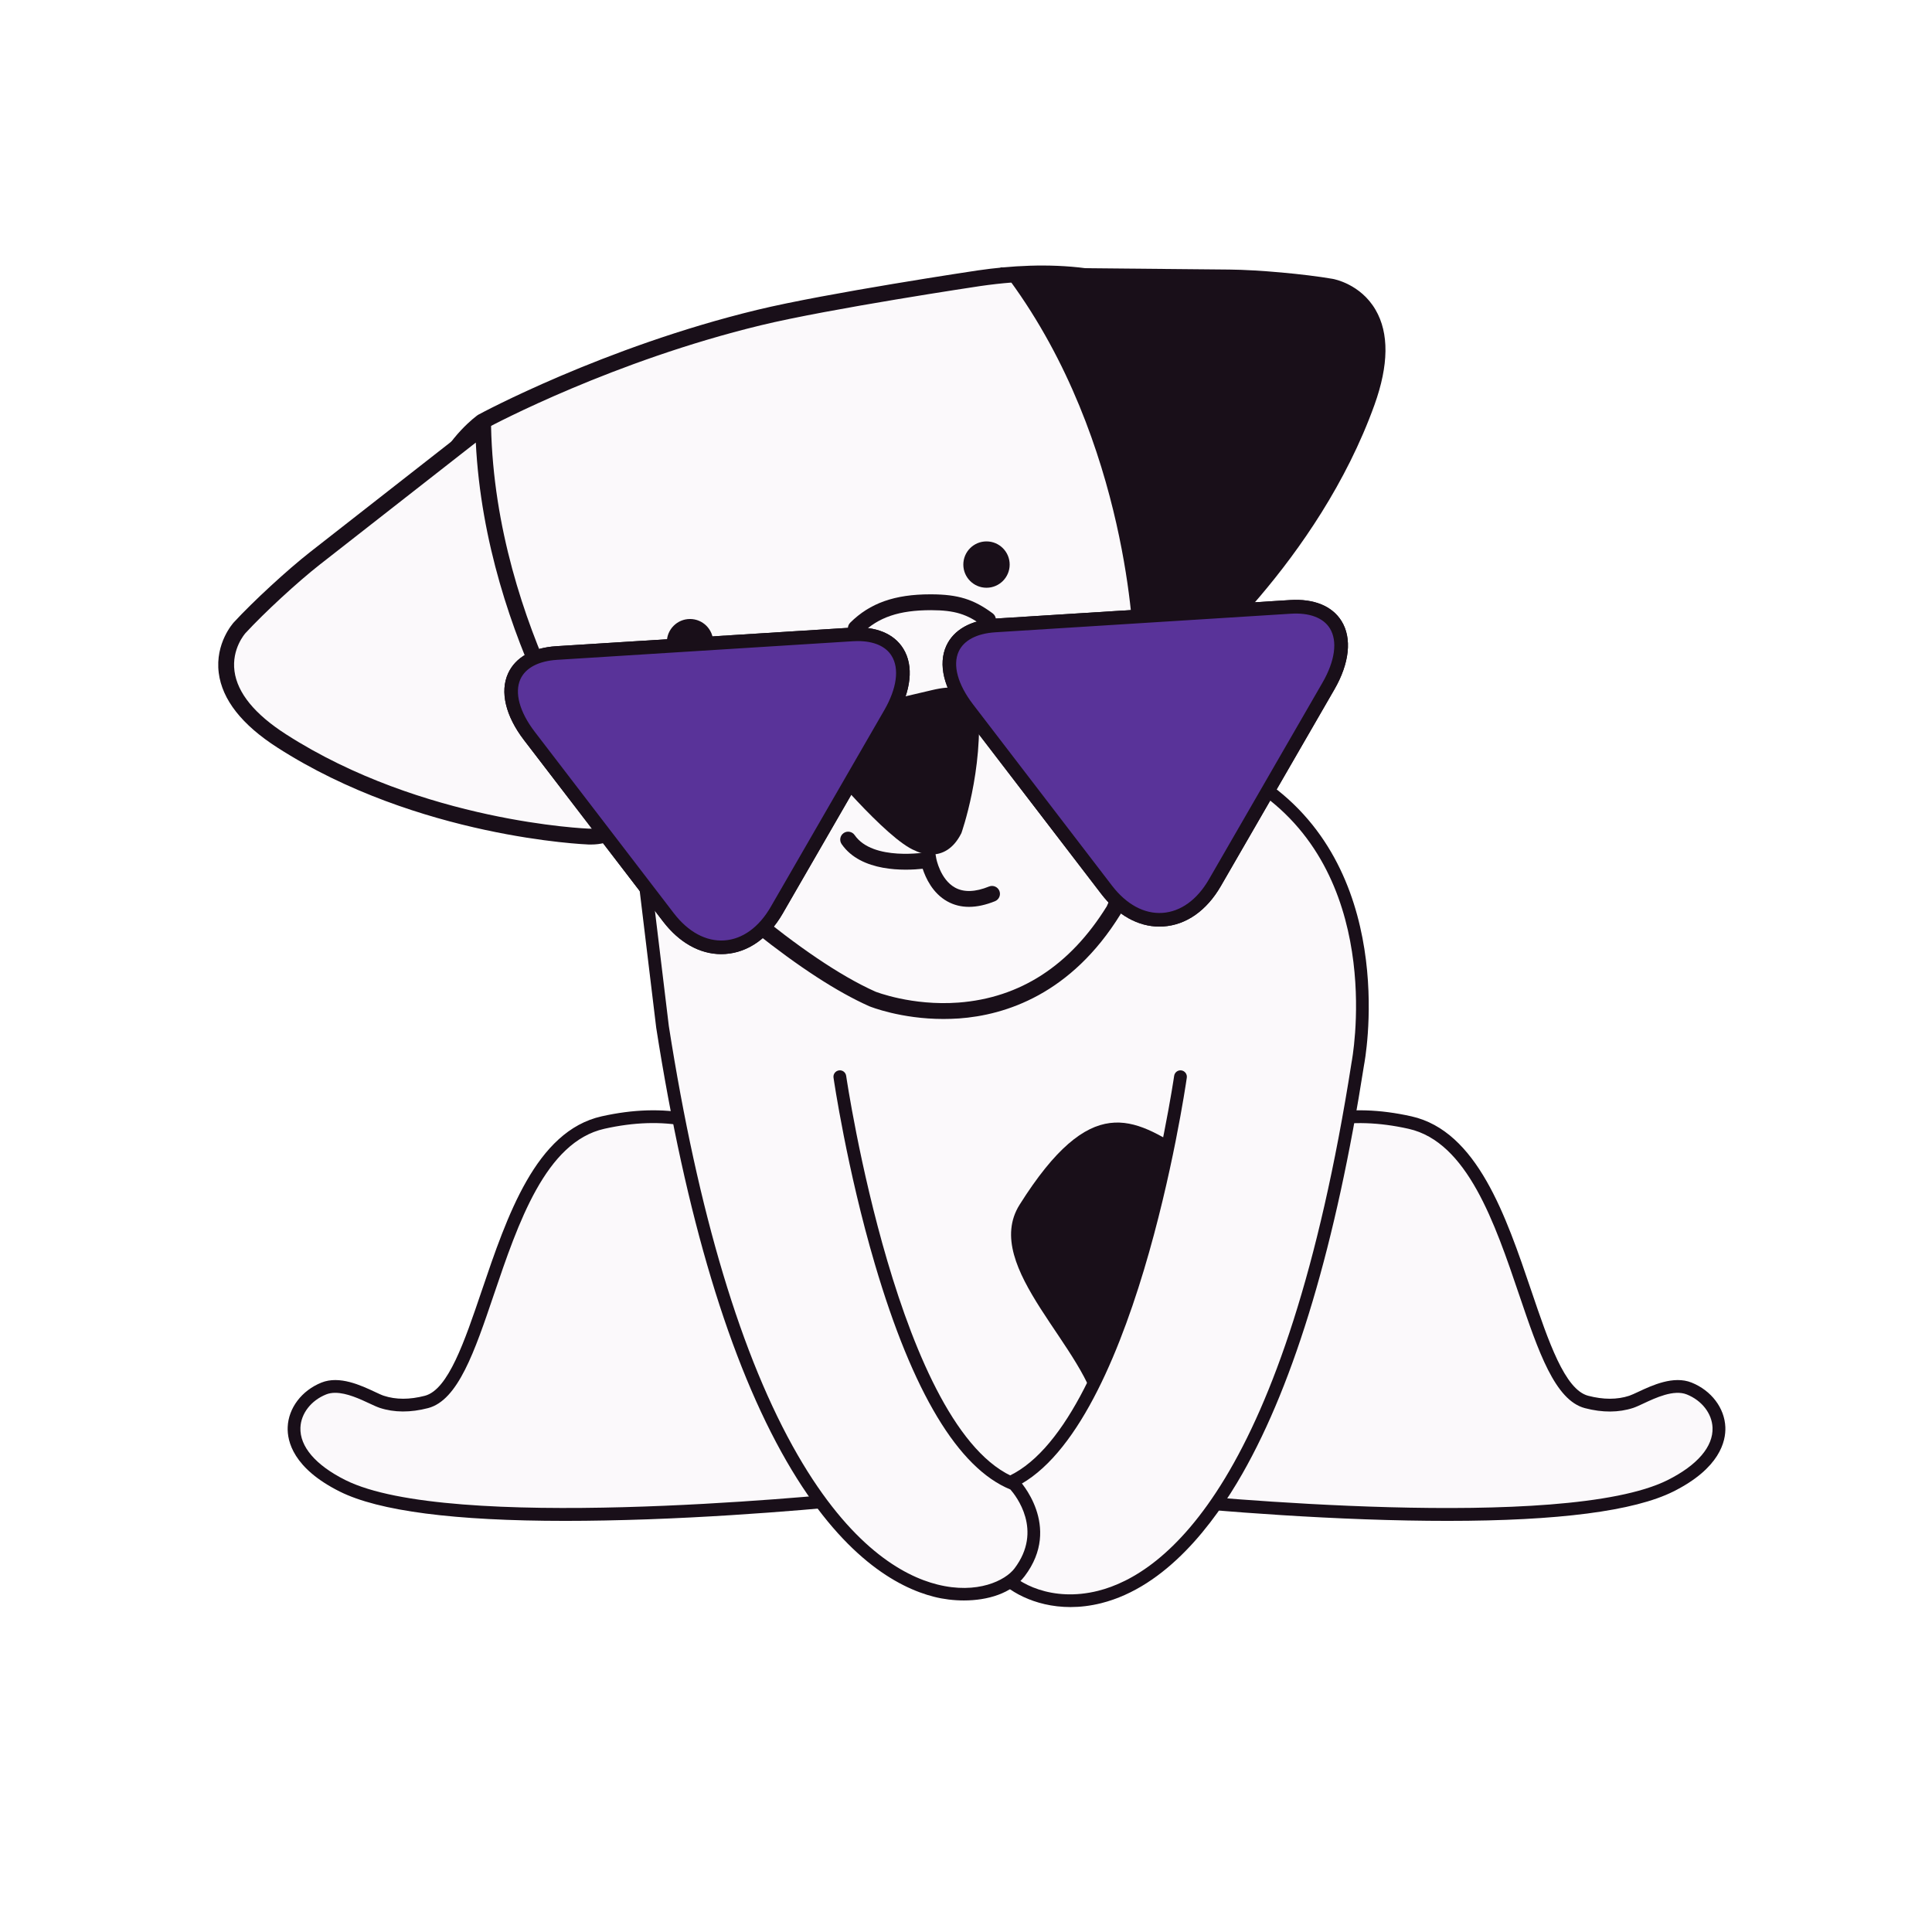
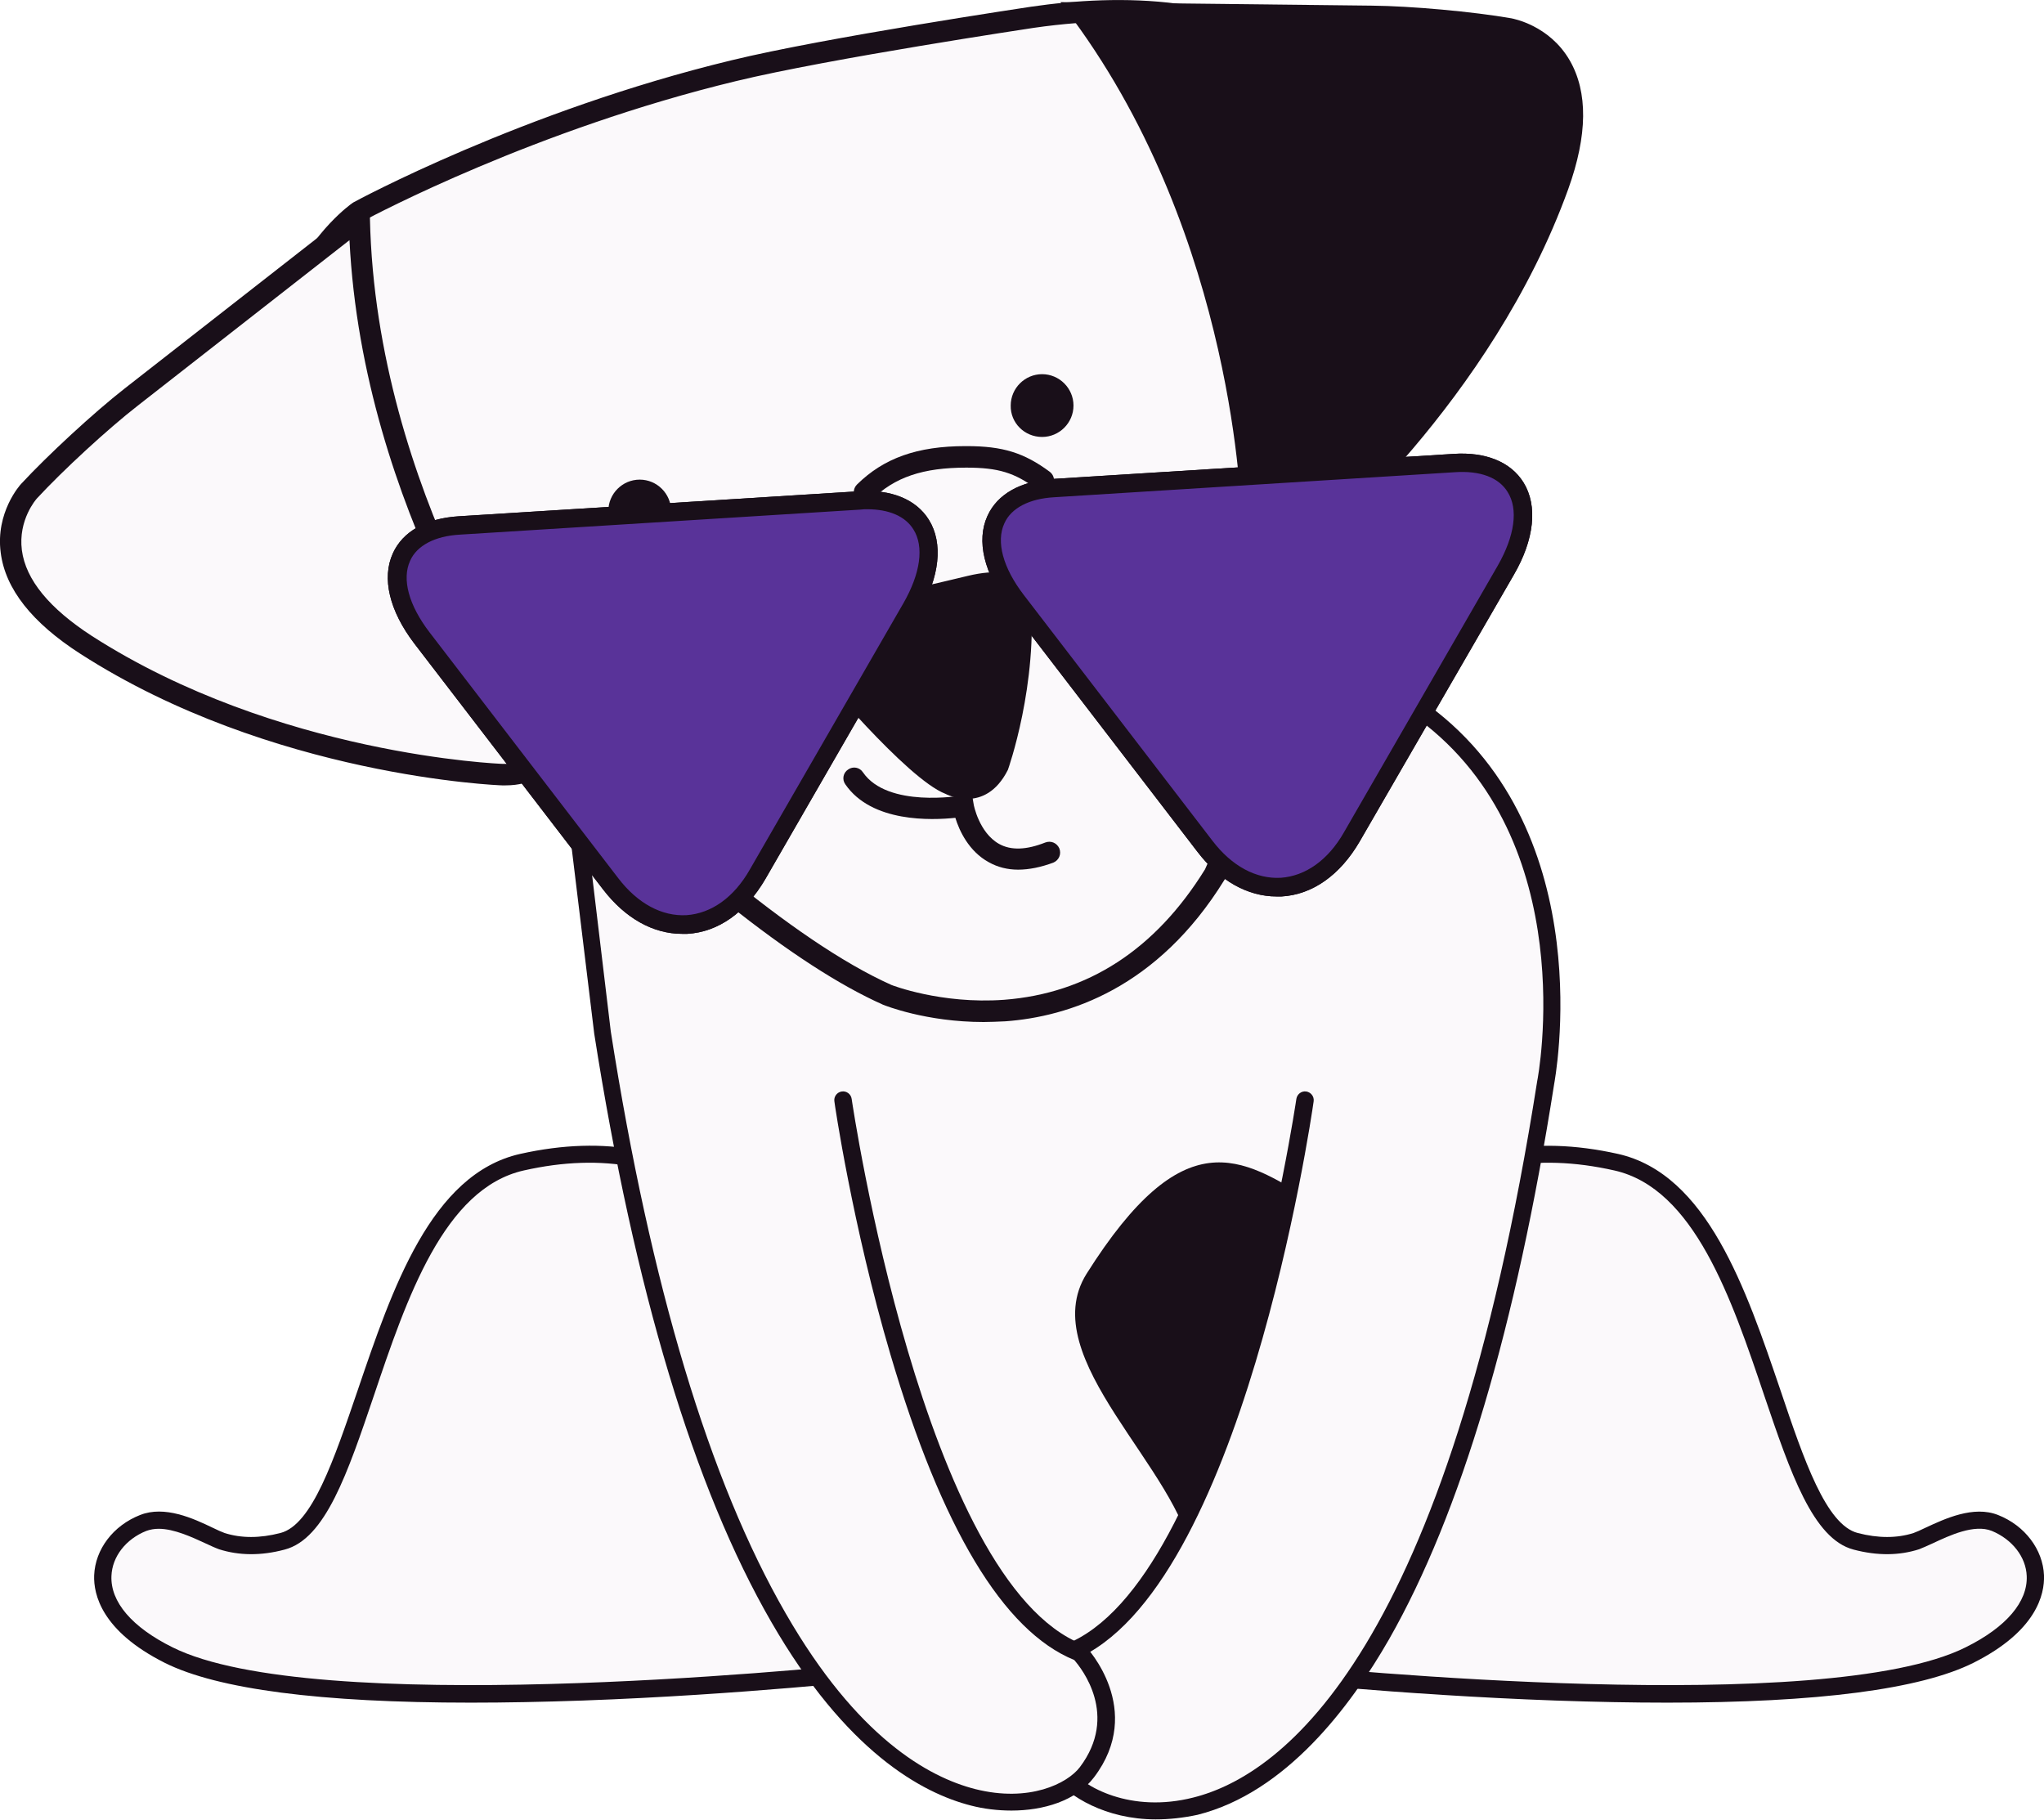
- <svg xmlns="http://www.w3.org/2000/svg" width="743" height="743" viewBox="0 0 743 743" fill="none">
-   <path d="M384.874 585.05C452.05 585.05 506.508 502.687 506.508 401.086C506.508 299.485 452.05 217.122 384.874 217.122C317.698 217.122 263.24 299.485 263.24 401.086C263.24 502.687 317.698 585.05 384.874 585.05Z" fill="#FBF9FB" />
-   <path d="M422.173 544.2C422.514 546.782 422.173 544.2 424.558 545.078C433.47 523.873 433.745 500.794 448.673 475.094L464.478 449.983C462.093 447.179 459.301 444.728 456.077 442.697C435.908 429.997 419.565 419.709 392.122 463.286C376.985 487.361 418.805 518.945 422.173 544.2Z" fill="#190F19" />
-   <path d="M178.55 243.7C178.55 243.7 277 358.047 335.425 384.14C335.425 384.14 392.841 407.455 428.318 349.987C428.318 349.987 469.496 261.707 472.851 145.761C472.851 145.761 460.597 94.806 376.564 106.982C376.564 106.982 318.742 115.618 291.875 122.119C232.362 136.535 185.404 162.143 185.404 162.143C185.404 162.143 144.108 190.674 178.55 243.7Z" fill="#FBF9FB" />
-   <path d="M362.817 391.873C346.566 391.873 334.823 387.194 334.286 386.971C309.621 375.962 275.559 348.834 232.94 306.306C201.302 274.734 176.507 245.98 176.258 245.705L176.009 245.378C140.361 190.491 183.256 159.955 183.702 159.64L183.977 159.47C184.449 159.208 231.97 133.507 291.181 119.17C317.864 112.709 375.556 104.059 376.132 103.98C400.718 100.416 434.885 100.219 458.174 119.471C472.367 131.201 475.683 144.503 475.827 145.067L475.919 145.46L475.906 145.866C472.564 261.117 431.504 350.406 431.084 351.298L430.914 351.612C411.911 382.397 386.643 390.392 368.793 391.676C366.748 391.807 364.743 391.873 362.817 391.873ZM181.002 241.865C185.169 246.675 280.526 356.278 336.671 381.362C336.71 381.375 350.668 386.906 368.596 385.569C392.331 383.773 411.517 371.323 425.632 348.558C427.559 344.325 466.47 257.592 469.798 146.141C469.196 144.097 465.552 133.35 453.98 123.914C436.903 109.996 410.286 105.186 377.01 110.009C376.447 110.088 319.031 118.698 292.61 125.094C235.849 138.841 189.992 163.153 187.03 164.751C184.226 166.743 149.43 193.086 181.002 241.865Z" fill="#190F19" />
-   <path d="M185.798 164.122L121.109 214.723C112.564 221.407 99.55 233.399 92.197 241.367C92.197 241.367 72.958 262.205 108.317 284.93C162.273 319.608 226.347 321.718 226.347 321.718C237.185 322.072 240.763 315.244 234.289 306.542C234.302 306.555 187.515 243.687 185.798 164.122Z" fill="#FBF9FB" />
-   <path d="M227.186 324.785C226.885 324.785 226.584 324.785 226.269 324.772C225.614 324.746 160.728 322.229 106.68 287.499C93.024 278.731 85.435 269.073 84.125 258.785C82.67 247.343 89.655 239.624 89.957 239.297C97.427 231.21 110.559 219.114 119.235 212.325L188.721 157.976L188.852 164.057C190.53 241.747 236.282 304.104 236.74 304.733C241.956 311.745 240.725 316.646 239.519 318.953C238.366 321.168 235.233 324.785 227.186 324.785ZM182.981 170.203L122.996 217.122C114.53 223.74 101.726 235.548 94.439 243.438C94.229 243.674 89.04 249.519 90.18 258.116C91.294 266.491 97.951 274.656 109.969 282.375C162.562 316.174 225.823 318.664 226.452 318.678C230.358 318.809 233.215 317.852 234.119 316.122C235.024 314.392 234.172 311.496 231.852 308.363C231.393 307.747 186.821 247.003 182.981 170.203Z" fill="#190F19" />
-   <path d="M390.732 105.933L472.853 106.693C483.704 106.798 501.318 108.384 512.012 110.232C512.012 110.232 539.967 115.055 525.747 154.608C504.044 214.959 454.505 255.652 454.505 255.652C446.117 262.533 439.132 259.296 438.974 248.444C438.961 248.457 437.795 170.099 390.732 105.933Z" fill="#190F19" />
-   <path d="M446.352 262.323C444.649 262.323 443.299 261.904 442.368 261.471C440.009 260.384 436.051 257.251 435.92 248.497C435.907 247.723 434.19 170.334 388.268 107.742L384.664 102.84L472.878 103.666C483.887 103.771 501.672 105.37 512.523 107.244C512.956 107.322 523.217 109.183 529.01 119.157C534.226 128.108 534.082 140.388 528.604 155.656C506.874 216.099 456.929 257.605 456.418 258.025C452.355 261.353 448.934 262.323 446.352 262.323ZM396.669 109.039C440.363 172.3 441.988 247.632 442.001 248.405C442.054 252.297 443.155 255.115 444.924 255.941C446.693 256.753 449.55 255.783 452.565 253.306C453.049 252.9 501.724 212.417 522.876 153.585C527.712 140.139 528.027 129.615 523.807 122.289C519.482 114.766 511.802 113.299 511.475 113.233C500.911 111.411 483.559 109.852 472.813 109.747L396.669 109.039Z" fill="#190F19" />
-   <path d="M315.414 292.073C315.414 292.073 340.997 322.976 352.032 327.17C352.032 327.17 363.276 333.29 369.724 320.407C369.724 320.407 378.387 296.096 376.172 270.291C376.172 270.291 375.058 261.393 358.349 265.416C341.848 269.387 321.561 273.791 321.561 273.791C321.561 273.791 307.354 277.775 315.414 292.073Z" fill="#190F19" />
-   <path d="M379.383 226.034C384.304 226.034 388.294 222.044 388.294 217.122C388.294 212.2 384.304 208.21 379.383 208.21C374.461 208.21 370.471 212.2 370.471 217.122C370.471 222.044 374.461 226.034 379.383 226.034Z" fill="#190F19" />
-   <path d="M265.363 255.875C270.285 255.875 274.275 251.885 274.275 246.963C274.275 242.041 270.285 238.051 265.363 238.051C260.441 238.051 256.451 242.041 256.451 246.963C256.451 251.885 260.441 255.875 265.363 255.875Z" fill="#190F19" />
-   <path d="M381.517 343.736C360.849 352.149 357.088 330.709 357.088 330.709C357.088 330.709 334.402 334.811 326.172 322.871" fill="#FBF9FB" />
-   <path d="M372.646 348.755C369.631 348.755 366.853 348.06 364.35 346.671C358.662 343.526 355.988 337.628 354.835 334.103C348.112 334.837 331.14 335.466 323.67 324.614C322.713 323.225 323.067 321.338 324.443 320.381C325.819 319.425 327.719 319.778 328.676 321.155C335.687 331.311 356.329 327.76 356.539 327.72L359.54 327.183L360.077 330.197C360.09 330.263 361.597 338.231 367.311 341.363C370.693 343.224 375.083 343.08 380.365 340.931C381.924 340.302 383.694 341.049 384.336 342.609C384.965 344.168 384.218 345.937 382.658 346.58C379.094 348.021 375.738 348.755 372.646 348.755Z" fill="#190F19" />
-   <path d="M333.694 575.863C333.694 575.863 175.443 593.255 131.749 571.407C104.437 557.751 111.684 539.141 124.528 533.991C132.234 530.898 142.732 537.765 146.821 539.115C151.329 540.596 156.991 540.989 163.989 539.167C187.92 532.929 189.991 441.098 231.89 431.714C337.154 408.137 333.694 575.863 333.694 575.863Z" fill="#FBF9FB" />
-   <path d="M217.422 584.893C174.776 584.893 145.668 581.119 130.649 573.609C112.721 564.645 110.414 554.239 110.637 548.826C110.938 541.474 116.036 534.764 123.611 531.71C130.571 528.919 138.775 532.759 144.214 535.301C145.603 535.957 146.808 536.52 147.595 536.769C152.247 538.302 157.555 538.302 163.387 536.782C172.365 534.436 178.629 515.957 185.261 496.39C195.024 467.61 206.085 434.977 231.366 429.316C255.559 423.903 276.161 427.966 292.596 441.399C311.586 456.929 324.679 484.333 331.533 522.851C336.605 551.343 336.159 575.68 336.159 575.929L336.12 578.078L333.984 578.314C333.591 578.353 293.815 582.691 249.216 584.29C237.88 584.683 227.29 584.893 217.422 584.893ZM128.919 535.642C127.687 535.642 126.508 535.825 125.433 536.258C119.64 538.578 115.761 543.584 115.538 549.01C115.237 556.31 121.383 563.478 132.838 569.206C172.627 589.1 312.071 575.614 331.245 573.648C331.179 559.285 329.017 477.518 289.464 445.187C274.261 432.749 255.074 429.027 232.428 434.099C209.834 439.158 199.244 470.402 189.9 497.963C182.521 519.732 176.152 538.525 164.606 541.526C157.857 543.283 151.605 543.256 146.048 541.435C144.987 541.081 143.65 540.465 142.117 539.744C138.473 538.04 133.362 535.642 128.919 535.642Z" fill="#190F19" />
-   <path d="M440.441 575.863C440.441 575.863 598.692 593.255 642.386 571.407C669.698 557.751 662.451 539.141 649.607 533.991C641.901 530.898 631.404 537.765 627.315 539.115C622.806 540.596 617.145 540.989 610.146 539.167C586.215 532.929 584.145 441.098 542.246 431.714C436.981 408.137 440.441 575.863 440.441 575.863Z" fill="#FBF9FB" />
-   <path d="M556.715 584.893C546.847 584.893 536.257 584.696 524.947 584.29C480.349 582.691 440.573 578.353 440.18 578.314L438.043 578.078L438.004 575.929C438.004 575.68 437.558 551.343 442.63 522.851C449.485 484.333 462.577 456.929 481.567 441.399C498.002 427.966 518.604 423.903 542.797 429.316C568.078 434.977 579.139 467.61 588.903 496.39C595.534 515.957 601.799 534.449 610.789 536.782C616.608 538.302 621.929 538.302 626.582 536.769C627.368 536.507 628.574 535.943 629.963 535.301C635.389 532.759 643.606 528.919 650.552 531.71C658.127 534.751 663.225 541.474 663.527 548.826C663.749 554.239 661.443 564.645 643.514 573.609C628.482 581.106 599.348 584.893 556.715 584.893ZM442.893 573.662C462.053 575.627 601.497 589.113 641.299 569.219C652.754 563.492 658.9 556.323 658.599 549.023C658.376 543.597 654.497 538.591 648.704 536.271C643.724 534.266 636.686 537.569 632.021 539.757C630.487 540.478 629.15 541.094 628.089 541.448C622.532 543.269 616.281 543.309 609.531 541.54C597.998 538.525 591.616 519.732 584.237 497.976C574.893 470.415 564.303 439.171 541.709 434.112C519.063 429.04 499.876 432.776 484.673 445.2C445.12 477.531 442.958 559.298 442.893 573.662Z" fill="#190F19" />
-   <path d="M487.634 304.117C536.021 340.053 522.194 408.923 522.194 408.923C484.673 648.678 398.345 622.454 384.86 604.656C371.374 586.859 386.957 570.739 386.957 570.739C434.045 552.378 453.979 414.061 453.979 414.061" fill="#FBF9FB" />
-   <path d="M411.675 618.037C397.494 618.037 386.931 611.445 382.908 606.151C368.321 586.898 385.031 569.219 385.201 569.048L385.568 568.668L386.066 568.472C431.294 550.831 451.358 415.096 451.555 413.733C451.752 412.396 452.984 411.453 454.334 411.649C455.67 411.846 456.601 413.091 456.417 414.428C455.605 420.115 435.881 553.361 388.399 572.823C386.289 575.221 375.713 588.523 386.826 603.189C391.138 608.876 404.584 616.242 422.316 611.786C447.846 605.364 494.45 570.411 519.783 408.556C519.94 407.783 532.719 340.669 486.18 306.096C485.093 305.284 484.87 303.75 485.669 302.662C486.482 301.575 488.015 301.352 489.103 302.151C538.171 338.598 524.75 408.714 524.606 409.408C513.846 478.187 498.08 531.173 477.766 566.781C466.797 586.007 448.488 610.253 423.509 616.543C419.354 617.579 415.397 618.037 411.675 618.037Z" fill="#190F19" />
-   <path d="M322.976 414.061C322.976 414.061 342.909 552.378 389.998 570.739C389.998 570.739 405.581 586.859 392.095 604.657C378.609 622.454 292.282 634.603 254.76 394.848L248.312 341.377" fill="#FBF9FB" />
-   <path d="M370.694 615.495C366.736 615.495 362.804 614.997 359.279 614.106C345.046 610.528 323.645 598.589 302.544 562.037C280.632 524.096 263.739 467.977 252.363 395.241L245.902 341.691C245.744 340.341 246.701 339.122 248.038 338.965C249.388 338.782 250.607 339.765 250.764 341.101L257.212 394.573C268.496 466.628 285.179 522.182 306.791 559.599C327.039 594.657 347.156 606.019 360.471 609.361C375.871 613.241 386.657 607.802 390.143 603.189C401.243 588.537 390.693 575.234 388.57 572.823C368.518 564.606 350.996 535.472 336.475 486.221C325.676 449.603 320.591 414.768 320.552 414.428C320.355 413.091 321.286 411.846 322.635 411.649C323.972 411.44 325.217 412.383 325.414 413.733C325.61 415.096 345.675 550.845 390.903 568.472L391.401 568.668L391.768 569.048C391.938 569.219 408.648 586.898 394.061 606.151C388.976 612.861 379.75 615.495 370.694 615.495Z" fill="#190F19" />
-   <path d="M214.133 251.118C195.772 252.271 191.041 266.635 203.609 283.03L257.068 352.765C269.636 369.161 288.377 367.929 298.717 350.013L342.346 274.433C352.687 256.517 346.121 242.809 327.76 243.962L214.133 251.118Z" fill="#593399" />
-   <path d="M277.369 366.933C269.125 366.933 261.223 362.516 254.984 354.364L201.526 284.629C194.423 275.363 192.195 266.019 195.393 258.981C198.21 252.795 204.803 249.073 213.977 248.51L327.616 241.367C336.751 240.791 343.801 243.661 347.379 249.453C351.468 256.059 350.472 265.639 344.627 275.756L300.998 351.337C295.546 360.786 287.696 366.304 278.889 366.88C278.378 366.92 277.867 366.933 277.369 366.933ZM329.857 246.544C329.228 246.544 328.586 246.57 327.93 246.609L214.291 253.752C207.149 254.198 202.129 256.832 200.15 261.17C197.778 266.386 199.796 273.777 205.668 281.457L259.126 351.193C264.656 358.401 271.537 362.123 278.522 361.664C285.521 361.205 291.877 356.618 296.424 348.729L340.053 273.148C344.902 264.761 345.938 257.133 342.897 252.232C340.63 248.523 336.03 246.544 329.857 246.544Z" fill="#190F19" />
-   <path d="M214.133 251.118C195.772 252.271 191.041 266.635 203.609 283.03L257.068 352.765C269.636 369.161 288.377 367.929 298.717 350.013L342.346 274.433C352.687 256.517 346.121 242.809 327.76 243.962L214.133 251.118Z" fill="#593399" />
-   <path d="M277.369 366.933C269.125 366.933 261.223 362.516 254.984 354.364L201.526 284.629C194.423 275.363 192.195 266.019 195.393 258.981C198.21 252.795 204.803 249.073 213.977 248.51L327.616 241.367C336.751 240.791 343.801 243.661 347.379 249.453C351.468 256.059 350.472 265.639 344.627 275.756L300.998 351.337C295.546 360.786 287.696 366.304 278.889 366.88C278.378 366.92 277.867 366.933 277.369 366.933ZM329.857 246.544C329.228 246.544 328.586 246.57 327.93 246.609L214.291 253.752C207.149 254.198 202.129 256.832 200.15 261.17C197.778 266.386 199.796 273.777 205.668 281.457L259.126 351.193C264.656 358.401 271.537 362.123 278.522 361.664C285.521 361.205 291.877 356.618 296.424 348.729L340.053 273.148C344.902 264.761 345.938 257.133 342.897 252.232C340.63 248.523 336.03 246.544 329.857 246.544Z" fill="#190F19" />
-   <path d="M382.659 240.542C364.298 241.695 359.567 256.059 372.135 272.454L425.593 342.189C438.161 358.584 456.902 357.352 467.243 339.437L510.871 263.857C521.212 245.941 514.646 232.233 496.285 233.386L382.659 240.542Z" fill="#593399" />
-   <path d="M445.894 356.343C437.651 356.343 429.748 351.927 423.51 343.775L370.052 274.04C362.948 264.774 360.72 255.43 363.918 248.392C366.736 242.206 373.328 238.484 382.502 237.907L496.141 230.765C505.289 230.188 512.327 233.058 515.918 238.851C520.007 245.456 518.998 255.036 513.166 265.154L469.511 340.747C464.059 350.197 456.208 355.714 447.401 356.291C446.903 356.33 446.392 356.343 445.894 356.343ZM382.659 240.542L382.817 243.163C375.674 243.608 370.654 246.242 368.676 250.58C366.303 255.797 368.322 263.188 374.193 270.868L427.651 340.603C433.182 347.811 440.062 351.547 447.047 351.075C454.046 350.616 460.402 346.029 464.95 338.139L508.579 262.559C513.428 254.171 514.463 246.544 511.423 241.642C508.893 237.567 503.585 235.574 496.43 236.02L382.79 243.163L382.659 240.542Z" fill="#190F19" />
-   <path d="M382.659 240.542C364.298 241.695 359.567 256.059 372.135 272.454L425.593 342.189C438.161 358.584 456.902 357.352 467.243 339.437L510.871 263.857C521.212 245.941 514.646 232.233 496.285 233.386L382.659 240.542Z" fill="#593399" />
-   <path d="M445.894 356.343C437.651 356.343 429.748 351.927 423.51 343.775L370.052 274.04C362.948 264.774 360.72 255.43 363.918 248.392C366.736 242.206 373.328 238.484 382.502 237.907L496.141 230.765C505.289 230.188 512.327 233.058 515.918 238.851C520.007 245.456 518.998 255.036 513.166 265.154L469.511 340.747C464.059 350.197 456.208 355.714 447.401 356.291C446.903 356.33 446.392 356.343 445.894 356.343ZM382.659 240.542L382.817 243.163C375.674 243.608 370.654 246.242 368.676 250.58C366.303 255.797 368.322 263.188 374.193 270.868L427.651 340.603C433.182 347.811 440.062 351.547 447.047 351.075C454.046 350.616 460.402 346.029 464.95 338.139L508.579 262.559C513.428 254.171 514.463 246.544 511.423 241.642C508.893 237.567 503.585 235.574 496.43 236.02L382.79 243.163L382.659 240.542Z" fill="#190F19" />
-   <path d="M329.124 244.683C328.337 244.683 327.551 244.381 326.961 243.779C325.782 242.586 325.782 240.659 326.974 239.467C334.576 231.931 344.09 228.563 357.799 228.563C357.904 228.563 358.022 228.563 358.126 228.563C368.454 228.602 374.43 230.45 381.769 235.889C383.119 236.885 383.407 238.798 382.411 240.148C381.415 241.498 379.502 241.787 378.152 240.791C371.848 236.125 367.169 234.696 358.113 234.657C345.794 234.657 337.786 237.344 331.273 243.792C330.683 244.381 329.897 244.683 329.124 244.683Z" fill="#190F19" />
+ <svg xmlns="http://www.w3.org/2000/svg" version="1.1" id="Слой_1" x="0px" y="0px" viewBox="0 0 579.6 515.9" style="enable-background:new 0 0 579.6 515.9;" xml:space="preserve">
+   <style type="text/css">
+ 	.st0{fill:#FBF9FB;}
+ 	.st1{fill:#190F19;}
+ 	.st2{fill:#593399;}
+ </style>
+   <path class="st0" d="M300.9,482.9c67.2,0,121.6-82.4,121.6-184s-54.5-184-121.6-184s-121.6,82.4-121.6,184S233.8,482.9,300.9,482.9z  " />
+   <path class="st1" d="M338.2,442.1c0.3,2.6,0,0,2.4,0.9c8.9-21.2,9.2-44.3,24.1-70l15.8-25.1c-2.4-2.8-5.2-5.3-8.4-7.3  c-20.2-12.7-36.5-23-64,20.6C293.1,385.2,334.9,416.8,338.2,442.1z" />
+   <path class="st0" d="M94.6,141.6c0,0,98.5,114.3,156.9,140.4c0,0,57.4,23.3,92.9-34.2c0,0,41.2-88.3,44.5-204.2  c0,0-12.3-51-96.3-38.8c0,0-57.8,8.6-84.7,15.1c-59.5,14.4-106.5,40-106.5,40S60.2,88.6,94.6,141.6z" />
+   <path class="st1" d="M278.9,289.8c-16.3,0-28-4.7-28.5-4.9c-24.7-11-58.7-38.1-101.3-80.7c-31.6-31.6-56.4-60.3-56.7-60.6l-0.2-0.3  c-35.6-54.9,7.2-85.4,7.7-85.7l0.3-0.2c0.5-0.3,48-26,107.2-40.3c26.7-6.5,84.4-15.1,85-15.2c24.6-3.6,58.8-3.8,82,15.5  c14.2,11.7,17.5,25,17.7,25.6l0.1,0.4l0,0.4c-3.3,115.3-44.4,204.5-44.8,205.4l-0.2,0.3c-19,30.8-44.3,38.8-62.1,40.1  C282.8,289.7,280.8,289.8,278.9,289.8z M97.1,139.8c4.2,4.8,99.5,114.4,155.7,139.5c0,0,14,5.5,31.9,4.2c23.7-1.8,42.9-14.2,57-37  c1.9-4.2,40.8-91,44.2-202.4c-0.6-2-4.2-12.8-15.8-22.2C353,7.9,326.4,3.1,293.1,7.9c-0.6,0.1-58,8.7-84.4,15.1  C151.9,36.7,106.1,61,103.1,62.6C100.3,64.6,65.5,91,97.1,139.8z" />
+   <path class="st0" d="M101.9,62l-64.7,50.6c-8.5,6.7-21.6,18.7-28.9,26.6c0,0-19.2,20.8,16.1,43.6c54,34.7,118,36.8,118,36.8  c10.8,0.4,14.4-6.5,7.9-15.2C150.4,204.4,103.6,141.6,101.9,62z" />
+   <path class="st1" d="M143.3,222.7c-0.3,0-0.6,0-0.9,0c-0.7,0-65.5-2.5-119.6-37.3C9.1,176.6,1.5,167,0.2,156.7  c-1.5-11.4,5.5-19.2,5.8-19.5c7.5-8.1,20.6-20.2,29.3-27l69.5-54.3l0.1,6.1c1.7,77.7,47.4,140,47.9,140.7c5.2,7,4,11.9,2.8,14.2  C154.4,219.1,151.3,222.7,143.3,222.7z M99.1,68.1l-60,46.9c-8.5,6.6-21.3,18.4-28.6,26.3c-0.2,0.2-5.4,6.1-4.3,14.7  c1.1,8.4,7.8,16.5,19.8,24.3c52.6,33.8,115.9,36.3,116.5,36.3c3.9,0.1,6.8-0.8,7.7-2.6c0.9-1.7,0.1-4.6-2.3-7.8  C147.5,205.6,102.9,144.9,99.1,68.1z" />
+   <path class="st1" d="M306.8,3.8l82.1,0.8c10.9,0.1,28.5,1.7,39.2,3.5c0,0,28,4.8,13.7,44.4c-21.7,60.4-71.2,101-71.2,101  c-8.4,6.9-15.4,3.6-15.5-7.2C355,146.3,353.9,68,306.8,3.8z" />
+   <path class="st1" d="M362.4,160.2c-1.7,0-3.1-0.4-4-0.9c-2.4-1.1-6.3-4.2-6.4-13c0-0.8-1.7-78.2-47.7-140.8l-3.6-4.9L389,1.6  c11,0.1,28.8,1.7,39.6,3.6c0.4,0.1,10.7,1.9,16.5,11.9c5.2,9,5.1,21.2-0.4,36.5C422.9,114,373,155.5,372.5,155.9  C368.4,159.2,365,160.2,362.4,160.2z M312.7,6.9c43.7,63.3,45.3,138.6,45.3,139.4c0.1,3.9,1.2,6.7,2.9,7.5c1.8,0.8,4.6-0.2,7.6-2.6  c0.5-0.4,49.2-40.9,70.3-99.7c4.8-13.4,5.2-24,0.9-31.3c-4.3-7.5-12-9-12.3-9.1c-10.6-1.8-27.9-3.4-38.7-3.5L312.7,6.9z" />
+   <path class="st1" d="M231.5,190c0,0,25.6,30.9,36.6,35.1c0,0,11.2,6.1,17.7-6.8c0,0,8.7-24.3,6.4-50.1c0,0-1.1-8.9-17.8-4.9  c-16.5,4-36.8,8.4-36.8,8.4S223.4,175.7,231.5,190z" />
+   <path class="st1" d="M295.5,123.9c4.9,0,8.9-4,8.9-8.9c0-4.9-4-8.9-8.9-8.9c-4.9,0-8.9,4-8.9,8.9  C286.5,119.9,290.5,123.9,295.5,123.9z" />
+   <path class="st1" d="M181.4,153.8c4.9,0,8.9-4,8.9-8.9s-4-8.9-8.9-8.9s-8.9,4-8.9,8.9S176.5,153.8,181.4,153.8z" />
+   <path class="st0" d="M297.6,241.6c-20.7,8.4-24.4-13-24.4-13s-22.7,4.1-30.9-7.8" />
+   <path class="st1" d="M288.7,246.6c-3,0-5.8-0.7-8.3-2.1c-5.7-3.1-8.4-9-9.5-12.6c-6.7,0.7-23.7,1.4-31.2-9.5c-1-1.4-0.6-3.3,0.8-4.2  c1.4-1,3.3-0.6,4.2,0.8c7,10.2,27.7,6.6,27.9,6.6l3-0.5l0.5,3c0,0.1,1.5,8,7.2,11.2c3.4,1.9,7.8,1.7,13.1-0.4c1.6-0.6,3.3,0.1,4,1.7  c0.6,1.6-0.1,3.3-1.7,4C295.2,245.9,291.8,246.6,288.7,246.6z" />
+   <path class="st0" d="M249.8,473.7c0,0-158.3,17.4-201.9-4.5c-27.3-13.7-20.1-32.3-7.2-37.4c7.7-3.1,18.2,3.8,22.3,5.1  c4.5,1.5,10.2,1.9,17.2,0.1c23.9-6.2,26-98.1,67.9-107.5C253.2,306,249.8,473.7,249.8,473.7z" />
+   <path class="st1" d="M133.5,482.8c-42.6,0-71.8-3.8-86.8-11.3c-17.9-9-20.2-19.4-20-24.8c0.3-7.4,5.4-14.1,13-17.1  c7-2.8,15.2,1,20.6,3.6c1.4,0.7,2.6,1.2,3.4,1.5c4.7,1.5,10,1.5,15.8,0c9-2.3,15.2-20.8,21.9-40.4c9.8-28.8,20.8-61.4,46.1-67.1  c24.2-5.4,44.8-1.4,61.2,12.1c19,15.5,32.1,42.9,38.9,81.5c5.1,28.5,4.6,52.8,4.6,53.1l0,2.1l-2.1,0.2c-0.4,0-40.2,4.4-84.8,6  C154,482.6,143.4,482.8,133.5,482.8z M45,433.5c-1.2,0-2.4,0.2-3.5,0.6c-5.8,2.3-9.7,7.3-9.9,12.8c-0.3,7.3,5.8,14.5,17.3,20.2  c39.8,19.9,179.2,6.4,198.4,4.4c-0.1-14.4-2.2-96.1-41.8-128.5c-15.2-12.4-34.4-16.2-57-11.1c-22.6,5.1-33.2,36.3-42.5,63.9  c-7.4,21.8-13.7,40.6-25.3,43.6c-6.7,1.8-13,1.7-18.6-0.1c-1.1-0.4-2.4-1-3.9-1.7C54.5,435.9,49.4,433.5,45,433.5z" />
+   <path class="st0" d="M356.5,473.7c0,0,158.3,17.4,201.9-4.5c27.3-13.7,20.1-32.3,7.2-37.4c-7.7-3.1-18.2,3.8-22.3,5.1  c-4.5,1.5-10.2,1.9-17.2,0.1c-23.9-6.2-26-98.1-67.9-107.5C353.1,306,356.5,473.7,356.5,473.7z" />
+   <path class="st1" d="M472.8,482.8c-9.9,0-20.5-0.2-31.8-0.6c-44.6-1.6-84.4-5.9-84.8-6l-2.1-0.2l0-2.1c0-0.2-0.4-24.6,4.6-53.1  c6.9-38.5,19.9-65.9,38.9-81.5c16.4-13.4,37-17.5,61.2-12.1c25.3,5.7,36.3,38.3,46.1,67.1c6.6,19.6,12.9,38.1,21.9,40.4  c5.8,1.5,11.1,1.5,15.8,0c0.8-0.3,2-0.8,3.4-1.5c5.4-2.5,13.6-6.4,20.6-3.6c7.6,3,12.7,9.8,13,17.1c0.2,5.4-2.1,15.8-20,24.8  C544.6,479,515.4,482.8,472.8,482.8z M359,471.5c19.2,2,158.6,15.5,198.4-4.4c11.5-5.7,17.6-12.9,17.3-20.2  c-0.2-5.4-4.1-10.4-9.9-12.8c-5-2-12,1.3-16.7,3.5c-1.5,0.7-2.9,1.3-3.9,1.7c-5.6,1.8-11.8,1.9-18.6,0.1  c-11.5-3-17.9-21.8-25.3-43.6c-9.3-27.6-19.9-58.8-42.5-63.9c-22.6-5.1-41.8-1.3-57,11.1C361.2,375.4,359,457.2,359,471.5z" />
+   <path class="st0" d="M403.7,202c48.4,35.9,34.6,104.8,34.6,104.8c-37.5,239.8-123.8,213.5-137.3,195.7c-13.5-17.8,2.1-33.9,2.1-33.9  c47.1-18.4,67-156.7,67-156.7" />
+   <path class="st1" d="M327.7,515.9c-14.2,0-24.7-6.6-28.8-11.9c-14.6-19.3,2.1-36.9,2.3-37.1l0.4-0.4l0.5-0.2  c45.2-17.6,65.3-153.4,65.5-154.7c0.2-1.3,1.4-2.3,2.8-2.1c1.3,0.2,2.3,1.4,2.1,2.8c-0.8,5.7-20.5,138.9-68,158.4  c-2.1,2.4-12.7,15.7-1.6,30.4c4.3,5.7,17.8,13.1,35.5,8.6c25.5-6.4,72.1-41.4,97.5-203.2c0.2-0.8,12.9-67.9-33.6-102.5  c-1.1-0.8-1.3-2.3-0.5-3.4c0.8-1.1,2.3-1.3,3.4-0.5c49.1,36.4,35.6,106.6,35.5,107.3c-10.8,68.8-26.5,121.8-46.8,157.4  c-11,19.2-29.3,43.5-54.3,49.8C335.4,515.5,331.5,515.9,327.7,515.9z" />
+   <path class="st0" d="M239.1,311.9c0,0,19.9,138.3,67,156.7c0,0,15.6,16.1,2.1,33.9c-13.5,17.8-99.8,29.9-137.3-209.8l-6.4-53.5" />
+   <path class="st1" d="M286.8,513.4c-4,0-7.9-0.5-11.4-1.4c-14.2-3.6-35.6-15.5-56.7-52.1c-21.9-37.9-38.8-94.1-50.2-166.8l-6.5-53.5  c-0.2-1.4,0.8-2.6,2.1-2.7c1.4-0.2,2.6,0.8,2.7,2.1l6.4,53.5c11.3,72.1,28,127.6,49.6,165c20.2,35.1,40.4,46.4,53.7,49.8  c15.4,3.9,26.2-1.6,29.7-6.2c11.1-14.7,0.5-28-1.6-30.4c-20.1-8.2-37.6-37.4-52.1-86.6c-10.8-36.6-15.9-71.5-15.9-71.8  c-0.2-1.3,0.7-2.6,2.1-2.8c1.3-0.2,2.6,0.7,2.8,2.1c0.2,1.4,20.3,137.1,65.5,154.7l0.5,0.2l0.4,0.4c0.2,0.2,16.9,17.9,2.3,37.1  C305.1,510.7,295.8,513.4,286.8,513.4z" />
+   <path class="st2" d="M130.2,149c-18.4,1.2-23.1,15.5-10.5,31.9l53.5,69.7c12.6,16.4,31.3,15.2,41.6-2.8l43.6-75.6  c10.3-17.9,3.8-31.6-14.6-30.5L130.2,149z" />
+   <path class="st1" d="M193.4,264.8c-8.2,0-16.1-4.4-22.4-12.6l-53.5-69.7c-7.1-9.3-9.3-18.6-6.1-25.6c2.8-6.2,9.4-9.9,18.6-10.5  l113.6-7.1c9.1-0.6,16.2,2.3,19.8,8.1c4.1,6.6,3.1,16.2-2.8,26.3l-43.6,75.6c-5.5,9.4-13.3,15-22.1,15.5  C194.5,264.8,193.9,264.8,193.4,264.8z M245.9,144.4c-0.6,0-1.3,0-1.9,0.1l-113.6,7.1c-7.1,0.4-12.2,3.1-14.1,7.4  c-2.4,5.2-0.4,12.6,5.5,20.3l53.5,69.7c5.5,7.2,12.4,10.9,19.4,10.5c7-0.5,13.4-5,17.9-12.9l43.6-75.6c4.8-8.4,5.9-16,2.8-20.9  C256.7,146.4,252.1,144.4,245.9,144.4z" />
+   <path class="st2" d="M130.2,149c-18.4,1.2-23.1,15.5-10.5,31.9l53.5,69.7c12.6,16.4,31.3,15.2,41.6-2.8l43.6-75.6  c10.3-17.9,3.8-31.6-14.6-30.5L130.2,149z" />
+   <path class="st1" d="M193.4,264.8c-8.2,0-16.1-4.4-22.4-12.6l-53.5-69.7c-7.1-9.3-9.3-18.6-6.1-25.6c2.8-6.2,9.4-9.9,18.6-10.5  l113.6-7.1c9.1-0.6,16.2,2.3,19.8,8.1c4.1,6.6,3.1,16.2-2.8,26.3l-43.6,75.6c-5.5,9.4-13.3,15-22.1,15.5  C194.5,264.8,193.9,264.8,193.4,264.8z M245.9,144.4c-0.6,0-1.3,0-1.9,0.1l-113.6,7.1c-7.1,0.4-12.2,3.1-14.1,7.4  c-2.4,5.2-0.4,12.6,5.5,20.3l53.5,69.7c5.5,7.2,12.4,10.9,19.4,10.5c7-0.5,13.4-5,17.9-12.9l43.6-75.6c4.8-8.4,5.9-16,2.8-20.9  C256.7,146.4,252.1,144.4,245.9,144.4z" />
+   <path class="st2" d="M298.7,138.4c-18.4,1.2-23.1,15.5-10.5,31.9l53.5,69.7c12.6,16.4,31.3,15.2,41.7-2.8l43.6-75.6  c10.3-17.9,3.8-31.6-14.6-30.5L298.7,138.4z" />
+   <path class="st1" d="M362,254.2c-8.2,0-16.1-4.4-22.4-12.6l-53.5-69.7c-7.1-9.3-9.3-18.6-6.1-25.6c2.8-6.2,9.4-9.9,18.6-10.5  l113.6-7.1c9.1-0.6,16.2,2.3,19.8,8.1c4.1,6.6,3.1,16.2-2.8,26.3l-43.7,75.6c-5.5,9.4-13.3,15-22.1,15.5  C363,254.2,362.5,254.2,362,254.2z M298.7,138.4l0.2,2.6c-7.1,0.4-12.2,3.1-14.1,7.4c-2.4,5.2-0.4,12.6,5.5,20.3l53.5,69.7  c5.5,7.2,12.4,10.9,19.4,10.5c7-0.5,13.4-5,17.9-12.9l43.6-75.6c4.8-8.4,5.9-16,2.8-20.9c-2.5-4.1-7.8-6.1-15-5.6L298.9,141  L298.7,138.4z" />
+   <path class="st2" d="M298.7,138.4c-18.4,1.2-23.1,15.5-10.5,31.9l53.5,69.7c12.6,16.4,31.3,15.2,41.7-2.8l43.6-75.6  c10.3-17.9,3.8-31.6-14.6-30.5L298.7,138.4z" />
+   <path class="st1" d="M362,254.2c-8.2,0-16.1-4.4-22.4-12.6l-53.5-69.7c-7.1-9.3-9.3-18.6-6.1-25.6c2.8-6.2,9.4-9.9,18.6-10.5  l113.6-7.1c9.1-0.6,16.2,2.3,19.8,8.1c4.1,6.6,3.1,16.2-2.8,26.3l-43.7,75.6c-5.5,9.4-13.3,15-22.1,15.5  C363,254.2,362.5,254.2,362,254.2z M298.7,138.4l0.2,2.6c-7.1,0.4-12.2,3.1-14.1,7.4c-2.4,5.2-0.4,12.6,5.5,20.3l53.5,69.7  c5.5,7.2,12.4,10.9,19.4,10.5c7-0.5,13.4-5,17.9-12.9l43.6-75.6c4.8-8.4,5.9-16,2.8-20.9c-2.5-4.1-7.8-6.1-15-5.6L298.9,141  L298.7,138.4z" />
+   <path class="st1" d="M245.2,142.6c-0.8,0-1.6-0.3-2.2-0.9c-1.2-1.2-1.2-3.1,0-4.3c7.6-7.5,17.1-10.9,30.8-10.9c0.1,0,0.2,0,0.3,0  c10.3,0,16.3,1.9,23.6,7.3c1.3,1,1.6,2.9,0.6,4.3c-1,1.4-2.9,1.6-4.3,0.6c-6.3-4.7-11-6.1-20-6.1c-12.3,0-20.3,2.7-26.8,9.1  C246.8,142.3,246,142.6,245.2,142.6z" />
</svg>
